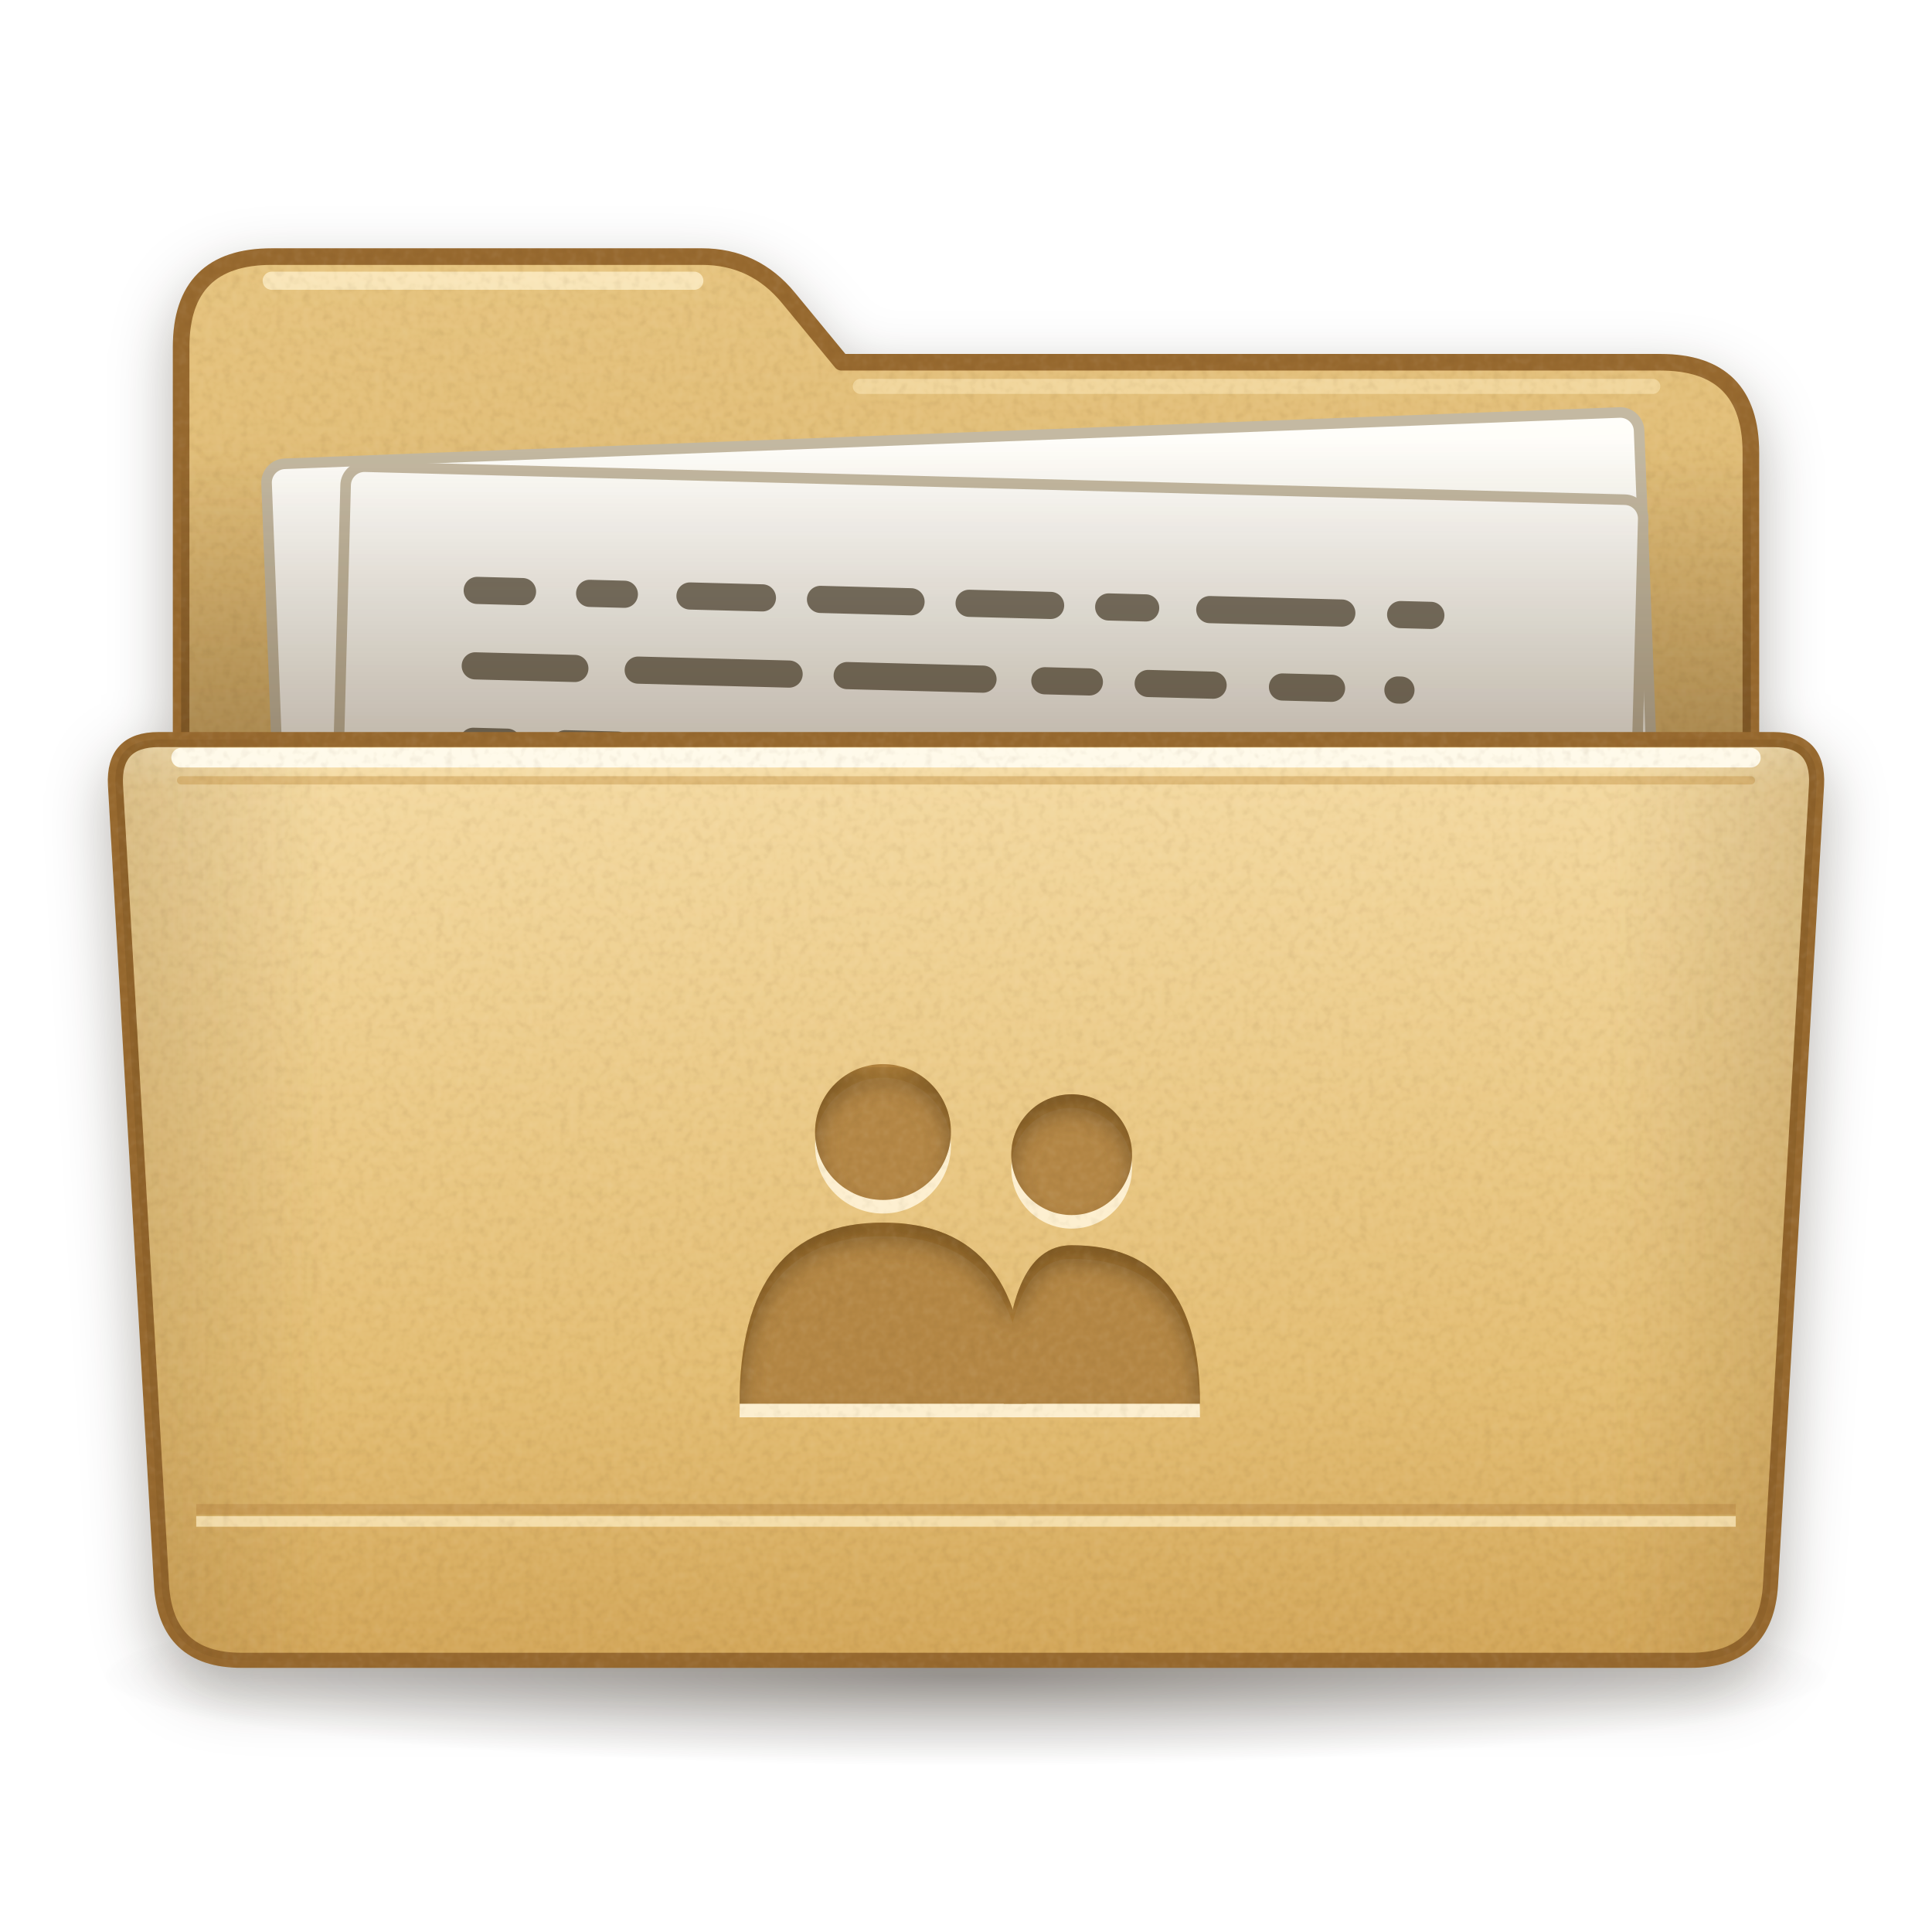
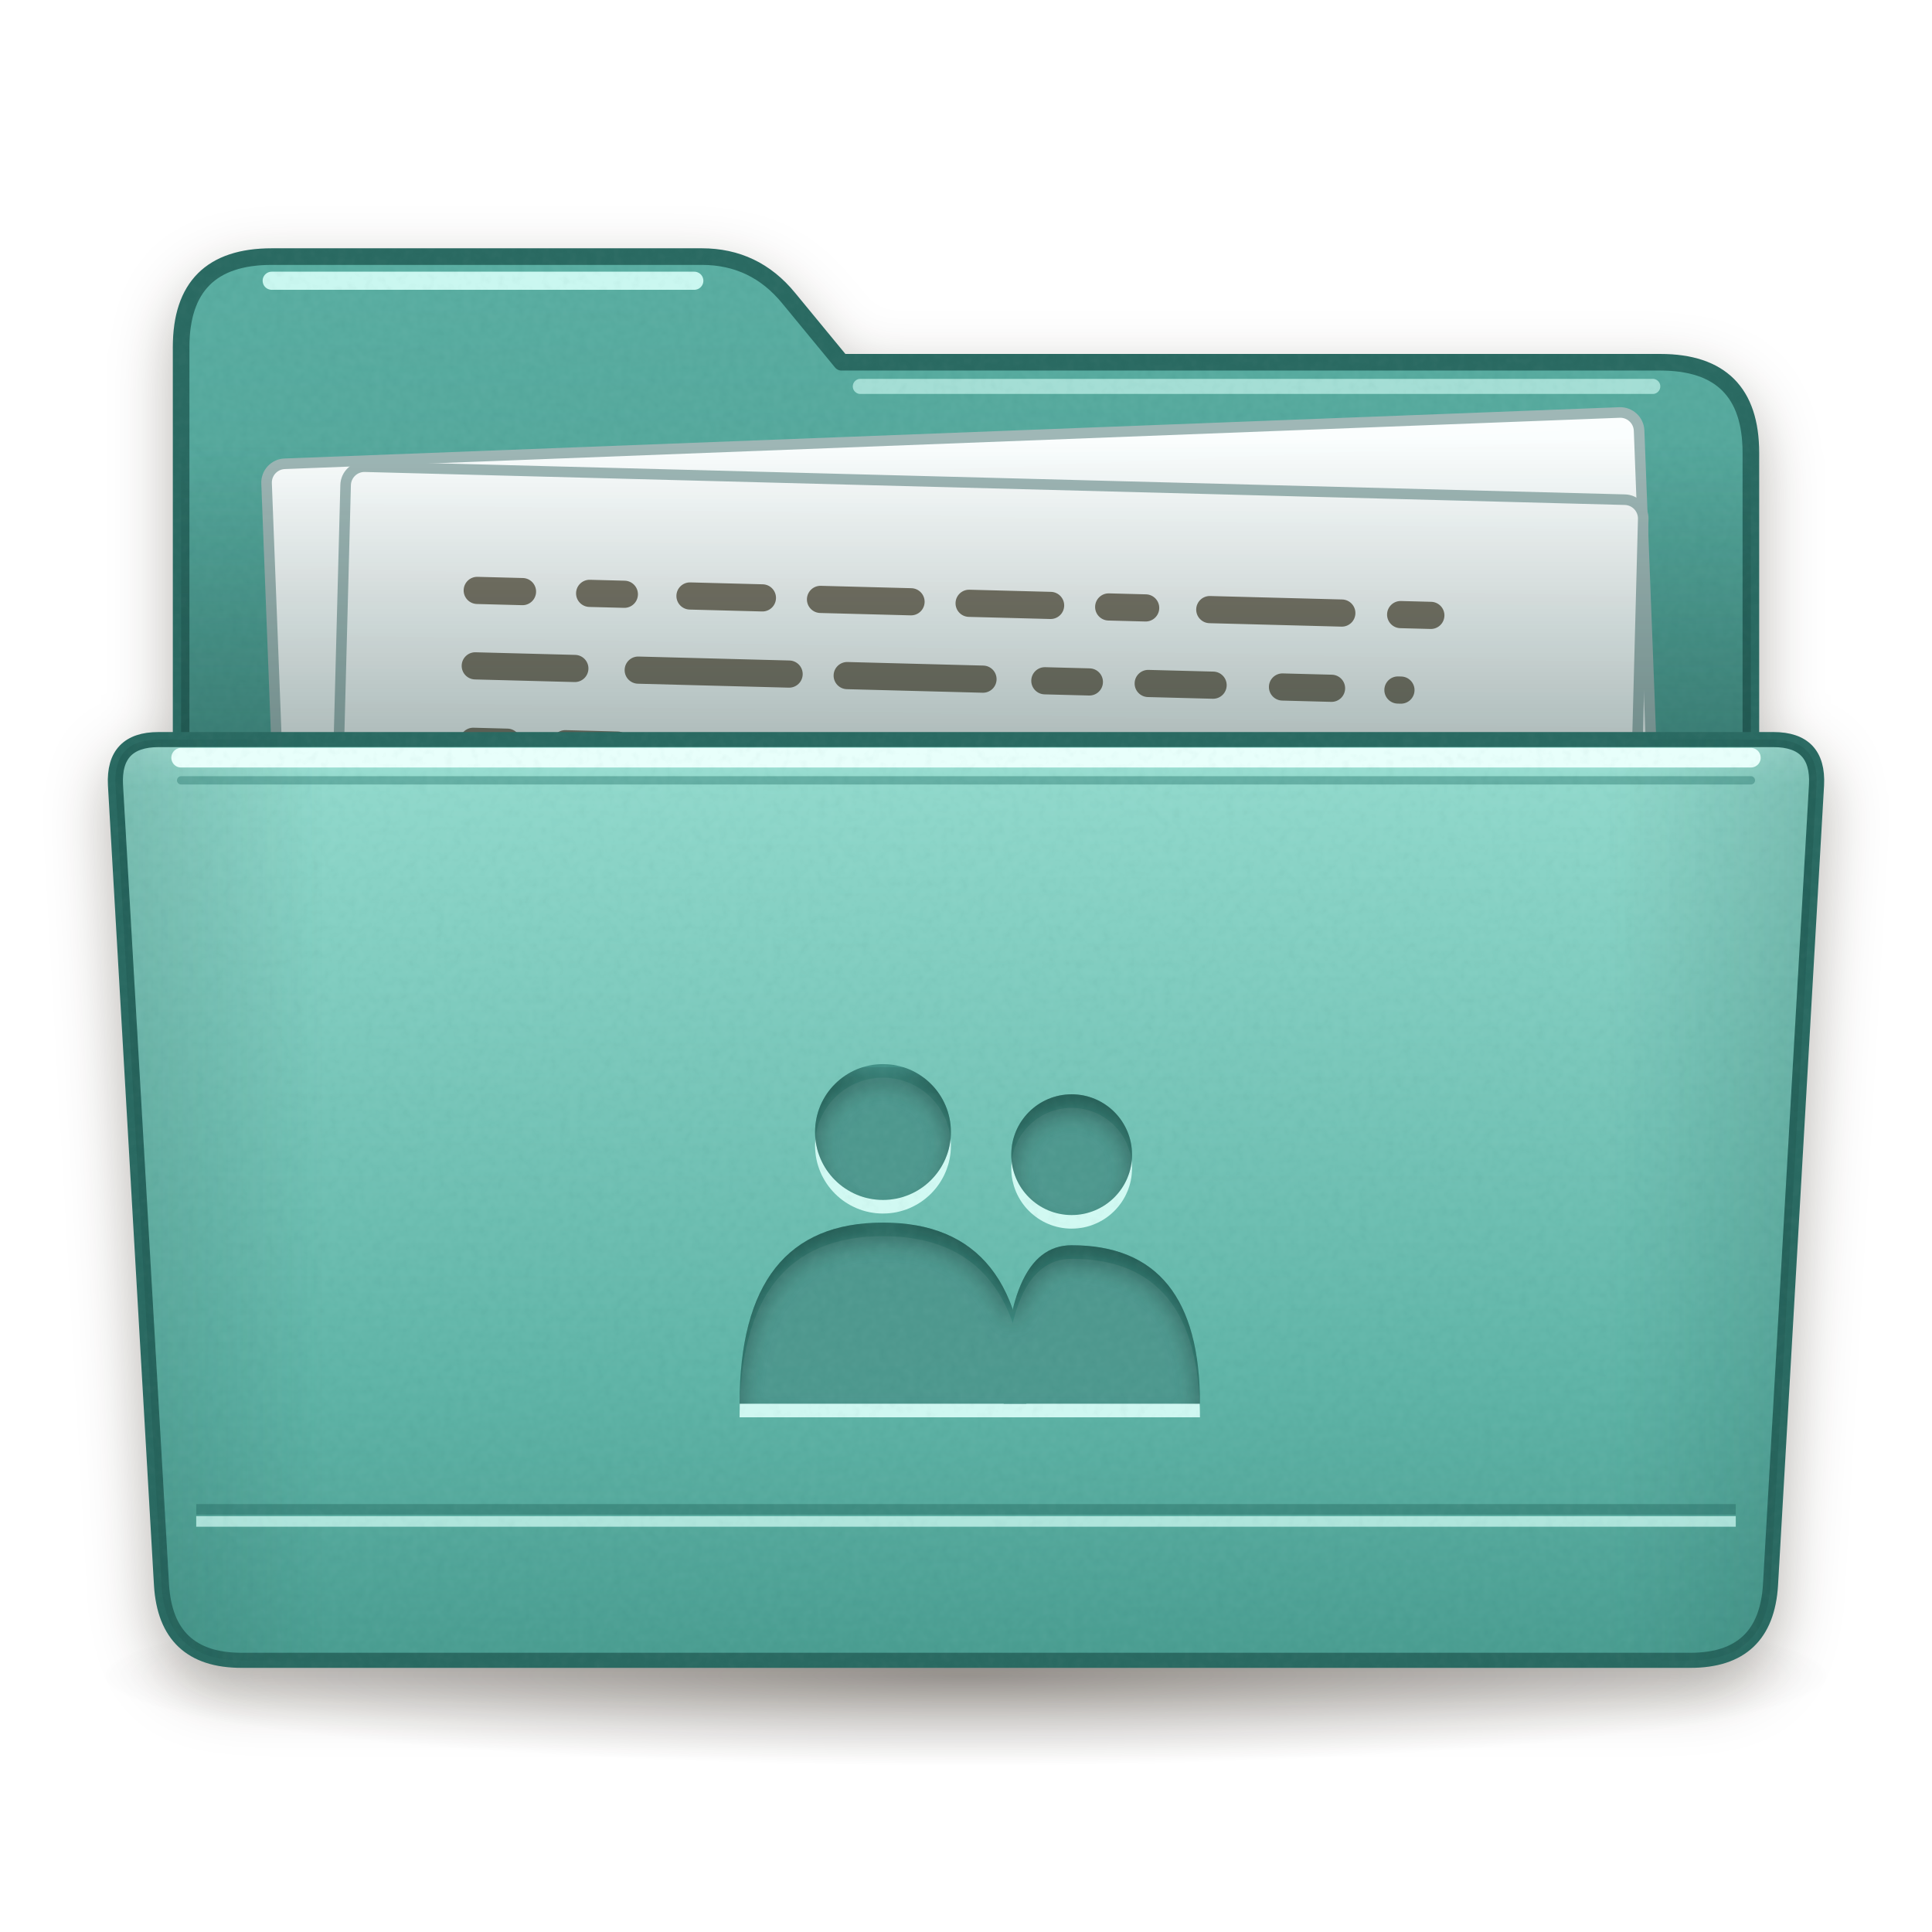
<svg xmlns="http://www.w3.org/2000/svg" width="64" height="64" viewBox="0 0 256 256">
  <defs>
    <linearGradient id="l1" x1="0" y1="0" x2="0" y2="1">
-       <stop offset="0" stop-color="#e6c47f" />
-       <stop offset="1" stop-color="#c8994d" />
+       <stop offset="0" stop-color="#5aaea2" />
+       <stop offset="1" stop-color="#3a867c" />
    </linearGradient>
    <filter id="f2" x="-4%" y="-4%" width="108%" height="108%" color-interpolation-filters="sRGB">
      <feTurbulence type="fractalNoise" baseFrequency="0.85" numOctaves="2" seed="3" result="n" />
-       <feColorMatrix in="n" type="matrix" values="0 0 0 0 0.353 0 0 0 0 0.227 0 0 0 0 0.063 0.200 0 0 0 -0.100" result="d" />
-       <feColorMatrix in="n" type="matrix" values="0 0 0 0 1 0 0 0 0 1 0 0 0 0 1 -0.140 0 0 0 0.070" result="l" />
+       <feColorMatrix in="n" type="matrix" values="0 0 0 0 0.059 0 0 0 0 0.227 0 0 0 0 0.208 0.080 0 0 0 -0.040" result="d" />
+       <feColorMatrix in="n" type="matrix" values="0 0 0 0 1 0 0 0 0 1 0 0 0 0 1 -0.056 0 0 0 0.028" result="l" />
      <feMerge result="m">
        <feMergeNode in="d" />
        <feMergeNode in="l" />
      </feMerge>
      <feComposite in="m" in2="SourceAlpha" operator="in" result="t" />
      <feMerge>
        <feMergeNode in="SourceGraphic" />
        <feMergeNode in="t" />
      </feMerge>
    </filter>
    <linearGradient id="l3" x1="0" y1="0" x2="0" y2="1">
-       <stop offset="0" stop-color="#fffefa" />
-       <stop offset="1" stop-color="#f1ebde" />
+       <stop offset="0" stop-color="#fbfefe" />
+       <stop offset="1" stop-color="#e3eeee" />
    </linearGradient>
    <linearGradient id="l4" x1="0" y1="0" x2="0" y2="1">
-       <stop offset="0" stop-color="#fffefa" />
-       <stop offset="1" stop-color="#f1ebde" />
+       <stop offset="0" stop-color="#fbfefe" />
+       <stop offset="1" stop-color="#e3eeee" />
    </linearGradient>
    <linearGradient id="l5" x1="0" y1="0" x2="0" y2="1">
-       <stop offset="0" stop-color="#3b250a" stop-opacity="0" />
-       <stop offset="1" stop-color="#3b250a" stop-opacity="0.3" />
+       <stop offset="0" stop-color="#0c2e2a" stop-opacity="0" />
+       <stop offset="1" stop-color="#0c2e2a" stop-opacity="0.3" />
    </linearGradient>
    <clipPath id="c6">
      <path d="M24,60 V46 Q24,34 36,34 H93 Q100,34 104.5,39.5 L111.5,48 H220 Q232,48 232,60 V204 Q232,216 220,216 H36 Q24,216 24,204 Z" />
    </clipPath>
    <linearGradient id="l7" x1="0" y1="0" x2="0" y2="1">
-       <stop offset="0" stop-color="#fae6b8" />
-       <stop offset="0.05" stop-color="#f3d89f" />
-       <stop offset="0.7" stop-color="#e3bd73" />
-       <stop offset="1" stop-color="#d3a75a" />
+       <stop offset="0" stop-color="#a8e6db" />
+       <stop offset="0.05" stop-color="#90d8cb" />
+       <stop offset="0.7" stop-color="#5fb4a7" />
+       <stop offset="1" stop-color="#4a9d91" />
    </linearGradient>
    <linearGradient id="l8" x1="0" y1="0" x2="1" y2="0">
-       <stop offset="0" stop-color="#5a3a10" stop-opacity="0.16" />
-       <stop offset="0.12" stop-color="#5a3a10" stop-opacity="0" />
-       <stop offset="0.88" stop-color="#5a3a10" stop-opacity="0" />
-       <stop offset="1" stop-color="#5a3a10" stop-opacity="0.16" />
+       <stop offset="0" stop-color="#0f3a35" stop-opacity="0.16" />
+       <stop offset="0.12" stop-color="#0f3a35" stop-opacity="0" />
+       <stop offset="0.88" stop-color="#0f3a35" stop-opacity="0" />
+       <stop offset="1" stop-color="#0f3a35" stop-opacity="0.16" />
    </linearGradient>
    <filter id="f9" x="-4%" y="-4%" width="108%" height="108%" color-interpolation-filters="sRGB">
      <feComponentTransfer in="SourceAlpha" result="inv">
        <feFuncA type="table" tableValues="1 0" />
      </feComponentTransfer>
      <feGaussianBlur in="inv" stdDeviation="1.5" />
      <feOffset dx="0" dy="2.2" result="o" />
-       <feFlood flood-color="#4a2c06" flood-opacity="0.65" />
+       <feFlood flood-color="#0a2f2a" flood-opacity="0.65" />
      <feComposite in2="o" operator="in" />
      <feComposite in2="SourceAlpha" operator="in" result="is" />
      <feMerge>
        <feMergeNode in="SourceGraphic" />
        <feMergeNode in="is" />
      </feMerge>
    </filter>
    <filter id="f10" x="-4%" y="-4%" width="108%" height="108%" color-interpolation-filters="sRGB">
      <feTurbulence type="fractalNoise" baseFrequency="0.85" numOctaves="2" seed="9" result="n" />
-       <feColorMatrix in="n" type="matrix" values="0 0 0 0 0.353 0 0 0 0 0.227 0 0 0 0 0.063 0.200 0 0 0 -0.100" result="d" />
-       <feColorMatrix in="n" type="matrix" values="0 0 0 0 1 0 0 0 0 1 0 0 0 0 1 -0.140 0 0 0 0.070" result="l" />
+       <feColorMatrix in="n" type="matrix" values="0 0 0 0 0.059 0 0 0 0 0.227 0 0 0 0 0.208 0.080 0 0 0 -0.040" result="d" />
+       <feColorMatrix in="n" type="matrix" values="0 0 0 0 1 0 0 0 0 1 0 0 0 0 1 -0.056 0 0 0 0.028" result="l" />
      <feMerge result="m">
        <feMergeNode in="d" />
        <feMergeNode in="l" />
      </feMerge>
      <feComposite in="m" in2="SourceAlpha" operator="in" result="t" />
      <feMerge>
        <feMergeNode in="SourceGraphic" />
        <feMergeNode in="t" />
      </feMerge>
    </filter>
    <radialGradient id="r11" cx="0.5" cy="0.5" r="0.5">
      <stop offset="0" stop-color="#1a1006" stop-opacity="0.3" />
      <stop offset="0.6" stop-color="#1a1006" stop-opacity="0.126" />
      <stop offset="1" stop-color="#1a1006" stop-opacity="0" />
    </radialGradient>
    <filter id="f12" filterUnits="userSpaceOnUse" x="-16" y="-16" width="288" height="288" color-interpolation-filters="sRGB">
      <feGaussianBlur in="SourceAlpha" stdDeviation="4" />
      <feOffset dx="0" dy="3" result="o" />
      <feFlood flood-color="#1a1006" flood-opacity="0.32" />
      <feComposite in2="o" operator="in" result="s" />
      <feMerge>
        <feMergeNode in="s" />
        <feMergeNode in="SourceGraphic" />
      </feMerge>
    </filter>
  </defs>
  <ellipse cx="128" cy="222" rx="114" ry="12" fill="url(#r11)" />
  <g filter="url(#f12)">
    <g filter="url(#f2)">
-       <path d="M24,60 V46 Q24,34 36,34 H93 Q100,34 104.5,39.5 L111.5,48 H220 Q232,48 232,60 V204 Q232,216 220,216 H36 Q24,216 24,204 Z" fill="url(#l1)" stroke="#97692f" stroke-width="2.2" stroke-linejoin="round" />
-       <path d="M36,37.2 H92" stroke="#fbe9bf" stroke-width="2.4" stroke-linecap="round" opacity=".9" />
-       <path d="M114,51.2 H219" stroke="#f6dfab" stroke-width="2" stroke-linecap="round" opacity=".7" />
+       <path d="M24,60 V46 Q24,34 36,34 H93 Q100,34 104.5,39.5 L111.5,48 H220 Q232,48 232,60 V204 Q232,216 220,216 H36 Q24,216 24,204 Z" fill="url(#l1)" stroke="#2a6a62" stroke-width="2.2" stroke-linejoin="round" />
+       <path d="M36,37.2 H92" stroke="#d6fff8" stroke-width="2.4" stroke-linecap="round" opacity=".9" />
+       <path d="M114,51.2 H219" stroke="#c4f4ec" stroke-width="2" stroke-linecap="round" opacity=".7" />
    </g>
    <g clip-path="url(#c6)">
      <g transform="rotate(-2.2 129 132)">
-         <rect x="38" y="58" width="182" height="148" rx="2.5" fill="url(#l3)" stroke="#c4b9a2" stroke-width="1.4" />
+         <rect x="38" y="58" width="182" height="148" rx="2.5" fill="url(#l3)" stroke="#9fb7b6" stroke-width="1.4" />
      </g>
      <g transform="rotate(1.5 130 134)">
-         <rect x="44" y="64" width="172" height="140" rx="2.5" fill="url(#l4)" stroke="#c4b9a2" stroke-width="1.4" />
+         <rect x="44" y="64" width="172" height="140" rx="2.5" fill="url(#l4)" stroke="#9fb7b6" stroke-width="1.4" />
        <g fill="#7b7466" opacity="1">
          <rect x="60.0" y="78.2" width="9.6" height="3.6" rx="1.8" />
          <rect x="74.9" y="78.2" width="8.2" height="3.6" rx="1.8" />
          <rect x="88.2" y="78.2" width="13.2" height="3.6" rx="1.8" />
          <rect x="105.5" y="78.2" width="15.6" height="3.6" rx="1.8" />
          <rect x="125.2" y="78.2" width="14.4" height="3.6" rx="1.8" />
          <rect x="143.7" y="78.2" width="8.5" height="3.6" rx="1.8" />
          <rect x="157.1" y="78.2" width="21.1" height="3.6" rx="1.8" />
          <rect x="182.4" y="78.2" width="7.6" height="3.6" rx="1.8" />
          <rect x="60.0" y="88.2" width="16.8" height="3.6" rx="1.8" />
          <rect x="81.6" y="88.2" width="23.6" height="3.6" rx="1.8" />
          <rect x="109.3" y="88.2" width="21.6" height="3.6" rx="1.8" />
          <rect x="135.5" y="88.2" width="9.5" height="3.6" rx="1.8" />
          <rect x="149.2" y="88.2" width="12.2" height="3.6" rx="1.8" />
          <rect x="167.0" y="88.2" width="10.1" height="3.6" rx="1.8" />
          <rect x="182.3" y="88.2" width="4.0" height="3.6" rx="1.8" />
          <rect x="60.0" y="98.2" width="8.1" height="3.6" rx="1.8" />
          <rect x="72.2" y="98.2" width="10.5" height="3.6" rx="1.8" />
          <rect x="88.0" y="98.2" width="14.3" height="3.6" rx="1.8" />
          <rect x="106.9" y="98.2" width="17.0" height="3.6" rx="1.8" />
          <rect x="128.8" y="98.2" width="12.1" height="3.6" rx="1.8" />
          <rect x="146.5" y="98.2" width="18.9" height="3.6" rx="1.8" />
          <rect x="169.9" y="98.2" width="16.8" height="3.6" rx="1.8" />
        </g>
      </g>
      <rect x="24" y="58" width="208" height="40" fill="url(#l5)" />
    </g>
    <g filter="url(#f10)">
-       <path d="M21.0,98.0 H235.0 Q241.0,98.0 240.7,104.0 L234.6,210.0 Q234.0,220.0 224.0,220.0 H32.0 Q22.0,220.0 21.4,210.0 L15.3,104.0 Q15.0,98.0 21.0,98.0 Z" fill="url(#l7)" stroke="#97692f" stroke-width="2" stroke-linejoin="round" />
+       <path d="M21.0,98.0 H235.0 Q241.0,98.0 240.7,104.0 L234.6,210.0 Q234.0,220.0 224.0,220.0 H32.0 Q22.0,220.0 21.4,210.0 L15.3,104.0 Q15.0,98.0 21.0,98.0 Z" fill="url(#l7)" stroke="#2a6a62" stroke-width="2" stroke-linejoin="round" />
      <path d="M21.0,98.0 H235.0 Q241.0,98.0 240.7,104.0 L234.6,210.0 Q234.0,220.0 224.0,220.0 H32.0 Q22.0,220.0 21.4,210.0 L15.3,104.0 Q15.0,98.0 21.0,98.0 Z" fill="url(#l8)" />
-       <path d="M24,100.4 H232" stroke="#fffaea" stroke-width="2.6" stroke-linecap="round" />
-       <path d="M24,103.4 H232" stroke="#c59447" stroke-width="1.1" stroke-linecap="round" opacity=".45" />
-       <path d="M26,200 H230" stroke="#b98a45" stroke-width="1.4" opacity=".5" />
-       <path d="M26,201.6 H230" stroke="#fff0c6" stroke-width="1.4" opacity=".7" />
+       <path d="M24,100.4 H232" stroke="#e8fffb" stroke-width="2.6" stroke-linecap="round" />
+       <path d="M24,103.4 H232" stroke="#2f7d73" stroke-width="1.1" stroke-linecap="round" opacity=".45" />
+       <path d="M26,200 H230" stroke="#2a7067" stroke-width="1.4" opacity=".5" />
+       <path d="M26,201.6 H230" stroke="#d6fff8" stroke-width="1.4" opacity=".7" />
      <g transform="translate(128 162) scale(1)">
-         <g transform="translate(0 1.8)" fill="#fff4d8" stroke="#fff4d8" opacity=".9">
+         <g transform="translate(0 1.8)" fill="#dcfff9" stroke="#dcfff9" opacity=".9">
          <g stroke="none">
            <circle cx="-11" cy="-12" r="9" />
            <circle cx="14" cy="-9" r="8" />
            <path d="M-30,24 Q-30,0 -11,0 Q8,0 8,24 Z" />
            <path d="M5,24 Q5,3 14,3 Q31,3 31,24 Z" />
          </g>
        </g>
        <g filter="url(#f9)" opacity="0.86">
-           <g fill="#a8762f" stroke="#a8762f">
+           <g fill="#3a8a80" stroke="#3a8a80">
            <g stroke="none">
              <circle cx="-11" cy="-12" r="9" />
              <circle cx="14" cy="-9" r="8" />
              <path d="M-30,24 Q-30,0 -11,0 Q8,0 8,24 Z" />
              <path d="M5,24 Q5,3 14,3 Q31,3 31,24 Z" />
            </g>
          </g>
        </g>
      </g>
    </g>
  </g>
</svg>
